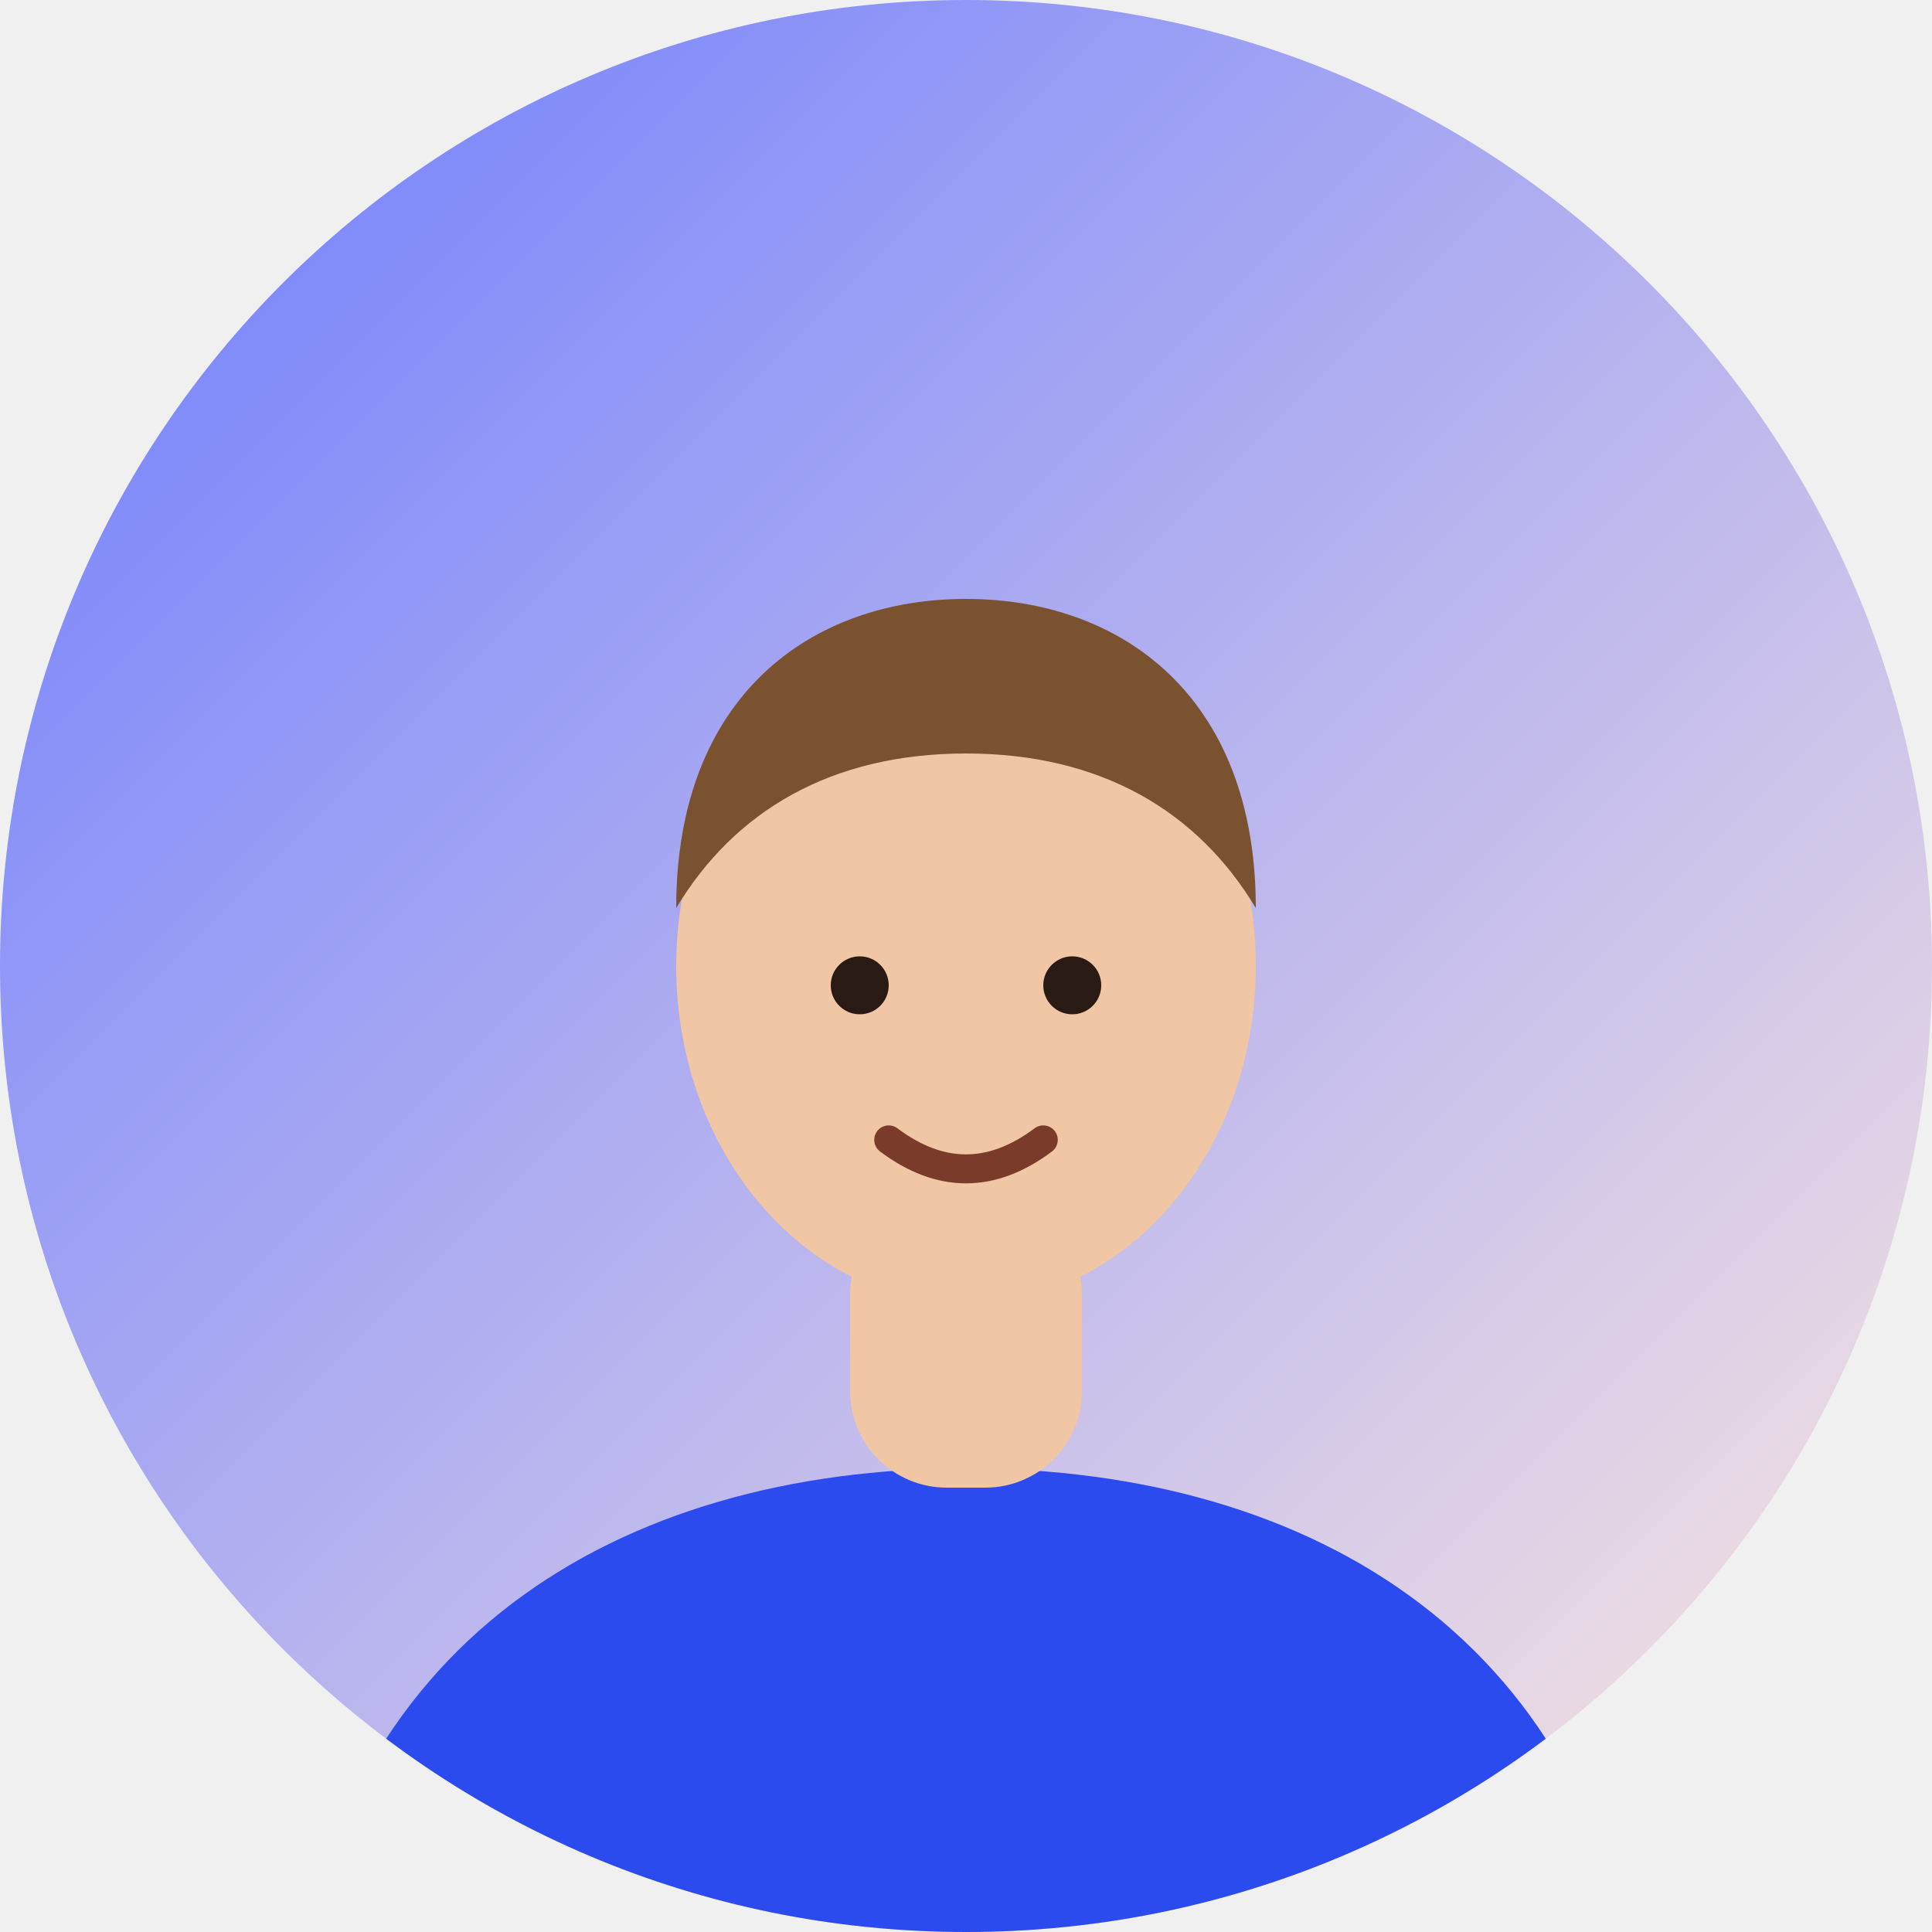
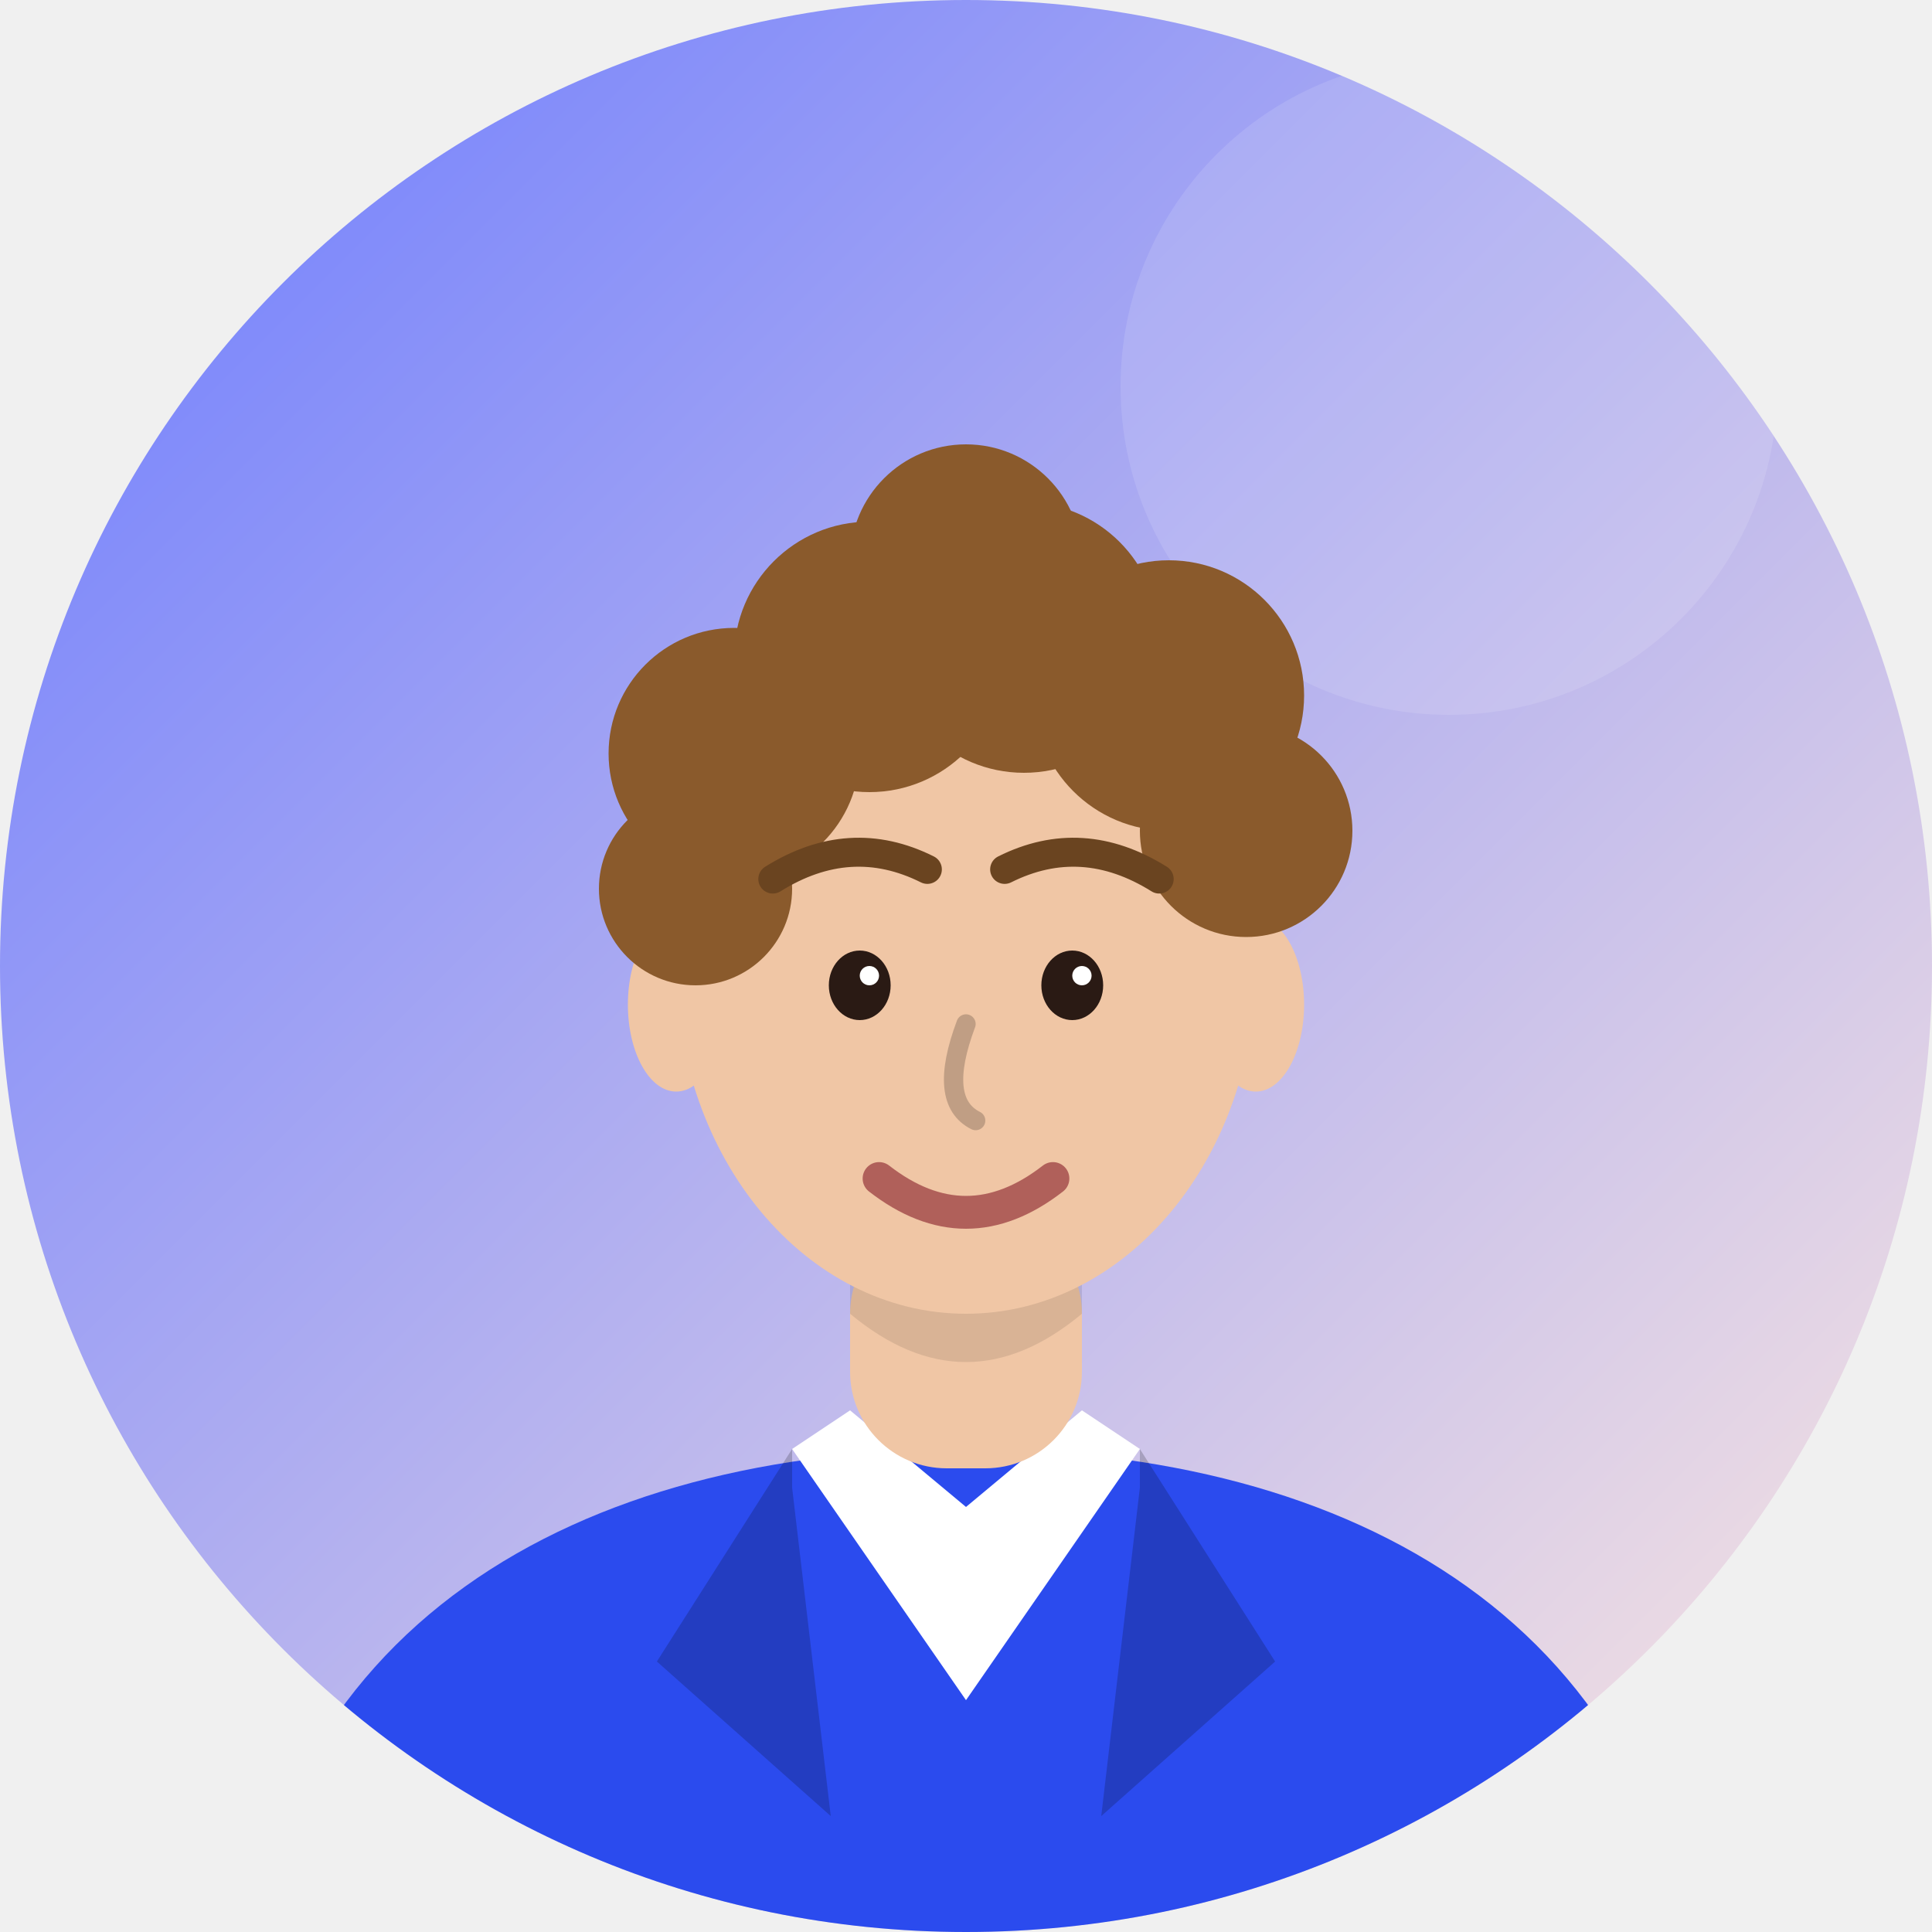
<svg xmlns="http://www.w3.org/2000/svg" viewBox="0 0 200 200" role="img" aria-label="Joe">
  <defs>
-     <linearGradient id="g" x1="0" y1="0" x2="1" y2="1">
+     <linearGradient id="gjoe" x1="0" y1="0" x2="1" y2="1">
      <stop offset="0" stop-color="#6B7BFF" />
      <stop offset="1" stop-color="#FFE9DF" />
    </linearGradient>
-     <clipPath id="c">
+     <clipPath id="cjoe">
      <circle cx="100" cy="100" r="100" />
    </clipPath>
  </defs>
-   <g clip-path="url(#c)">
-     <rect width="200" height="200" fill="url(#g)" />
-     <path d="M30 210c4-40 34-58 70-58s66 18 70 58z" fill="#2B4BEE" />
-     <rect x="88" y="124" width="24" height="30" rx="10" fill="#F0C6A5" />
-     <ellipse cx="100" cy="100" rx="30" ry="35" fill="#F0C6A5" />
-     <path d="M70 94c0-22 14-32 30-32s30 10 30 32c-6-10-16-16-30-16s-24 6-30 16z" fill="#7a5230" />
-     <circle cx="89" cy="102" r="3" fill="#2a1a14" />
-     <circle cx="111" cy="102" r="3" fill="#2a1a14" />
-     <path d="M92 118q8 6 16 0" stroke="#7a3b2a" stroke-width="3" fill="none" stroke-linecap="round" />
+   <g clip-path="url(#cjoe)">
+     <rect width="200" height="200" fill="url(#gjoe)" />
+     <circle cx="150" cy="40" r="34" fill="#ffffff" opacity=".12" />
+     <path d="M24 210c3-42 36-60 76-60s73 18 76 60z" fill="#2B4BEE" />
+     <path d="M82 150l18 26 18-26-6-4-12 10-12-10z" fill="#ffffff" />
+     <path d="M82 150l-14 22 18 16-4-34zM118 150l14 22-18 16 4-34z" fill="#00000030" />
+     <rect x="88" y="126" width="24" height="26" rx="10" fill="#F0C6A5" />
+     <path d="M88 136q12 10 24 0v-6h-24z" fill="#00000018" />
+     <ellipse cx="70" cy="104" rx="5" ry="9" fill="#F0C6A5" />
+     <ellipse cx="130" cy="104" rx="5" ry="9" fill="#F0C6A5" />
+     <ellipse cx="100" cy="100" rx="30" ry="36" fill="#F0C6A5" />
+     <circle cx="76" cy="78" r="13" fill="#8a5a2c" />
+     <circle cx="90" cy="68" r="14" fill="#8a5a2c" />
+     <circle cx="106" cy="66" r="14" fill="#8a5a2c" />
+     <circle cx="121" cy="72" r="14" fill="#8a5a2c" />
+     <circle cx="129" cy="86" r="11" fill="#8a5a2c" />
+     <circle cx="72" cy="92" r="10" fill="#8a5a2c" />
+     <circle cx="100" cy="58" r="12" fill="#8a5a2c" />
+     <path d="M80 91q8-5 16-1M104 90q8-4 16 1" stroke="#6a4420" stroke-width="3" fill="none" stroke-linecap="round" />
+     <ellipse cx="89" cy="102" rx="3.2" ry="3.6" fill="#2a1a14" />
+     <ellipse cx="111" cy="102" rx="3.2" ry="3.6" fill="#2a1a14" />
+     <circle cx="90" cy="101" r="1" fill="#fff" />
+     <circle cx="112" cy="101" r="1" fill="#fff" />
+     <path d="M100 106q-3 8 1 10" stroke="#00000033" stroke-width="2" fill="none" stroke-linecap="round" />
+     <path d="M91 122q9 7 18 0" stroke="#b0605a" stroke-width="3.4" fill="none" stroke-linecap="round" />
  </g>
</svg>
